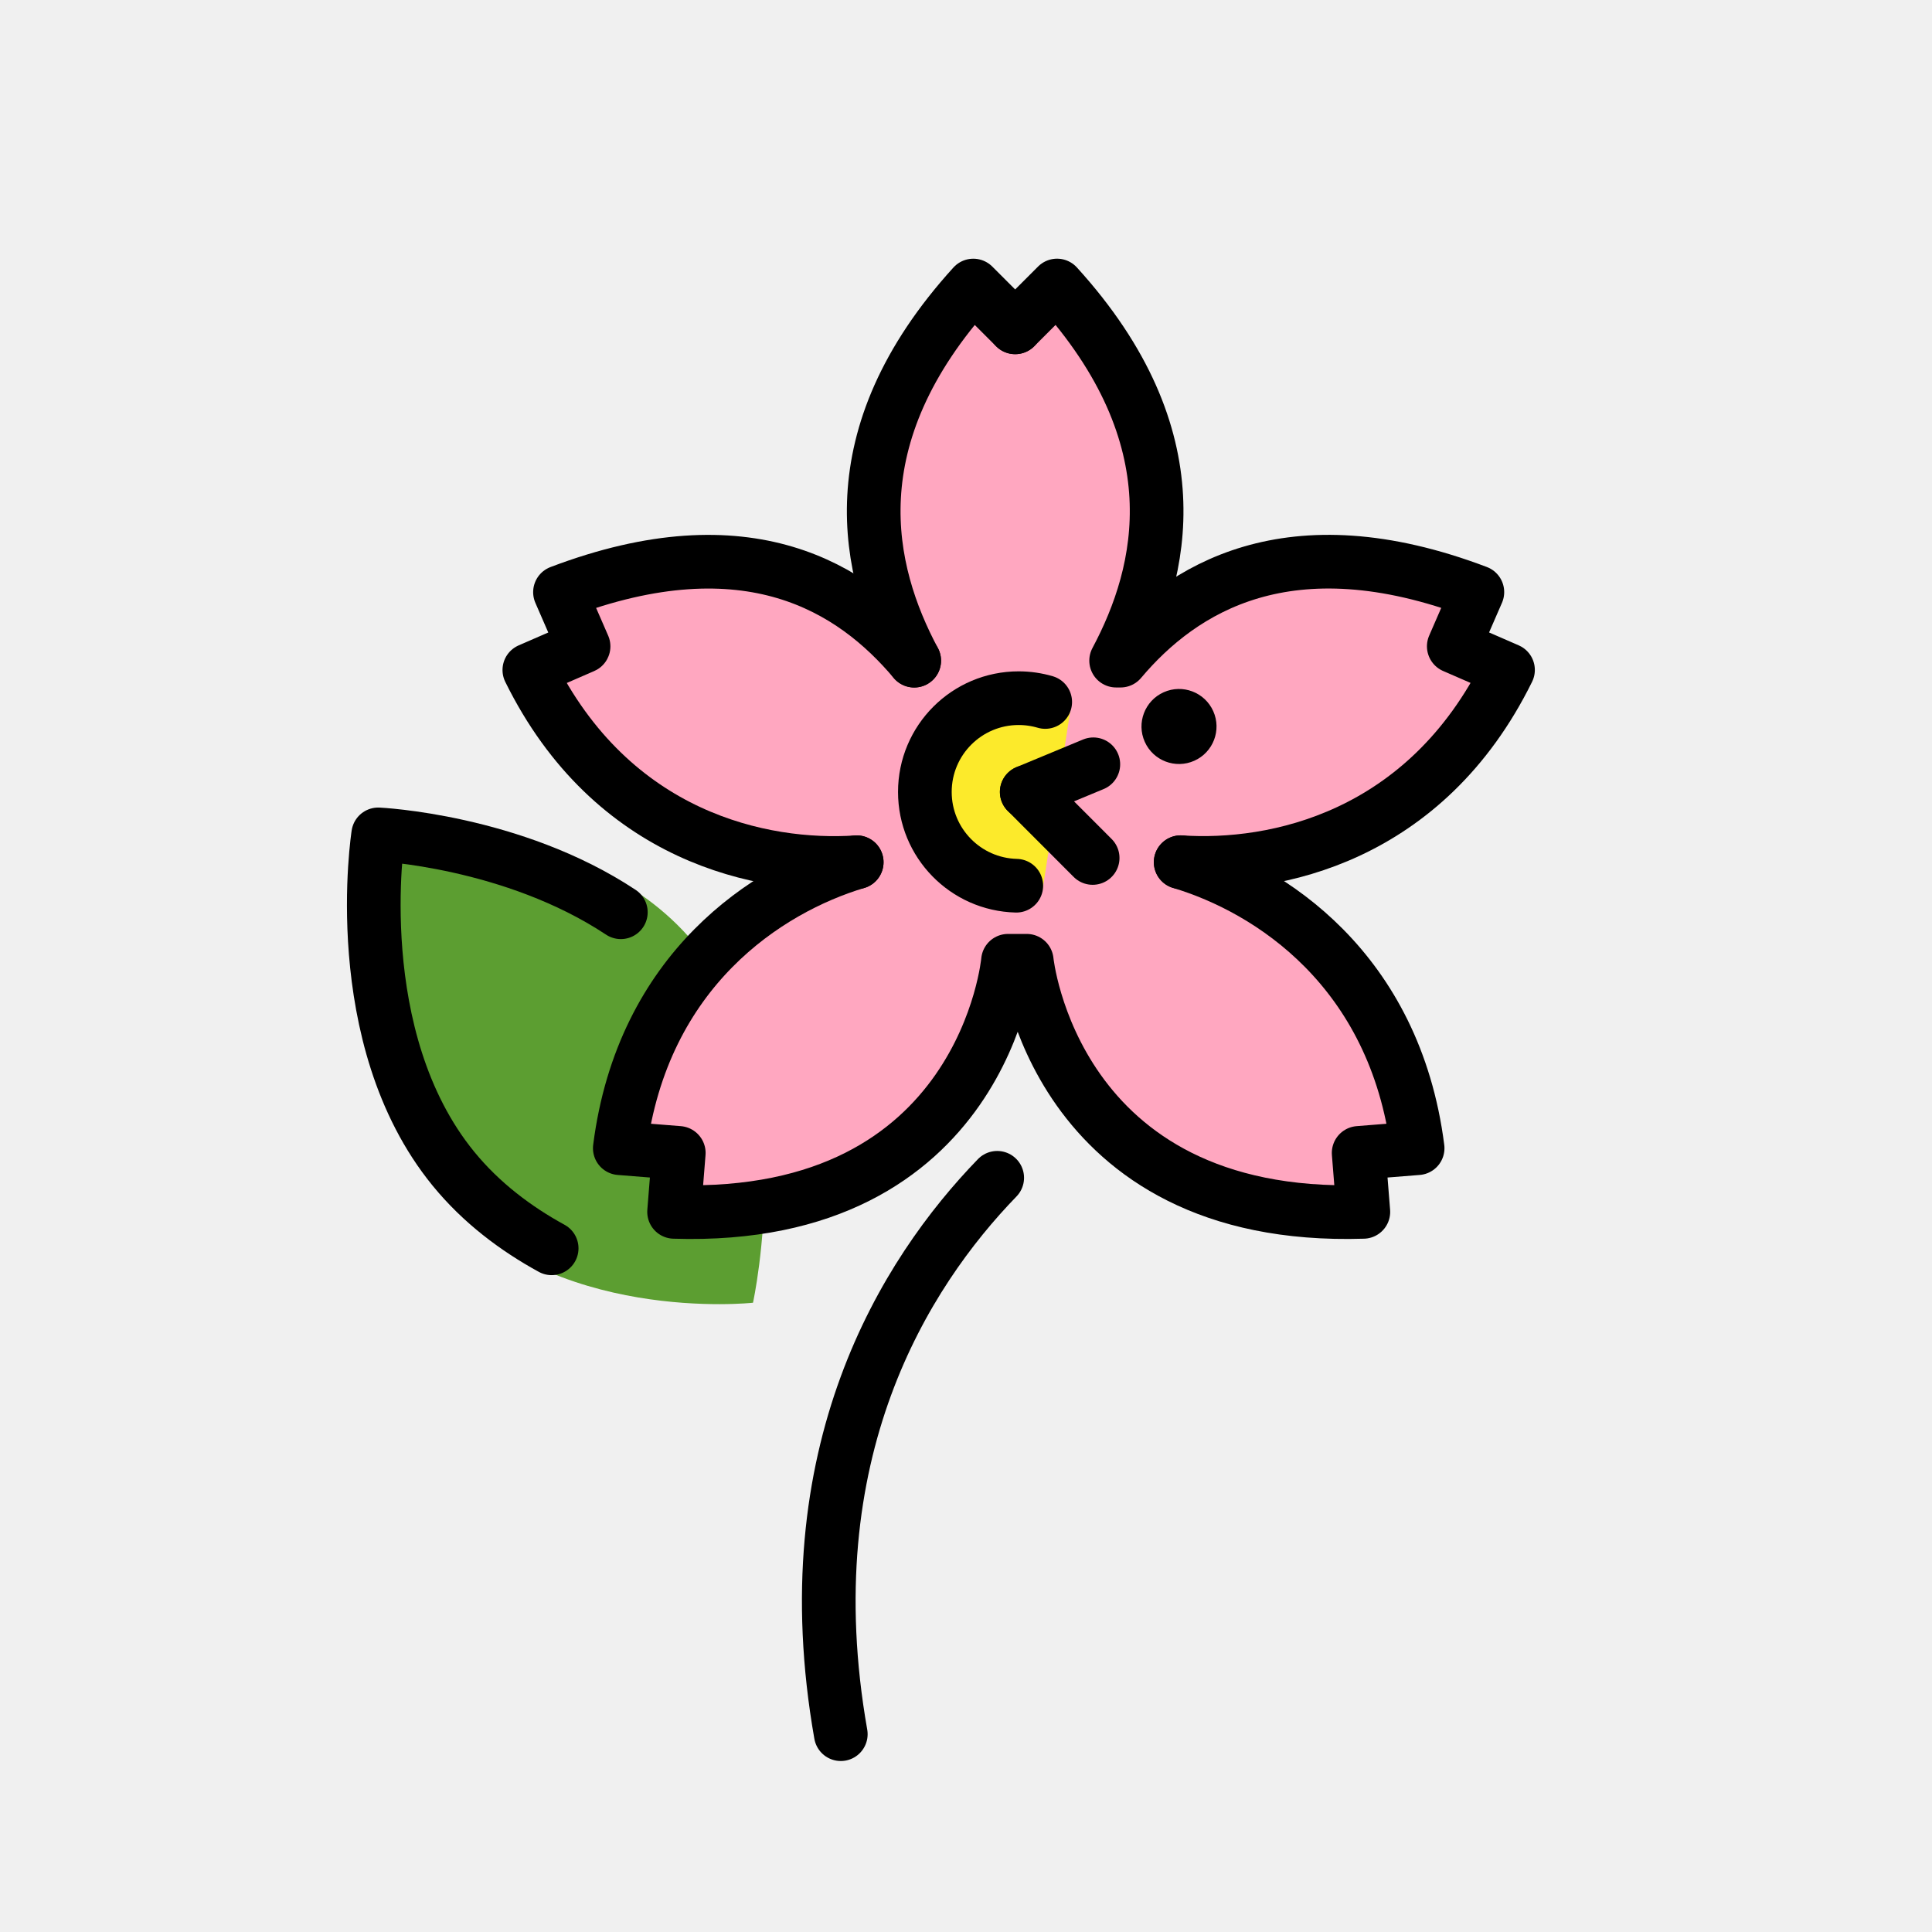
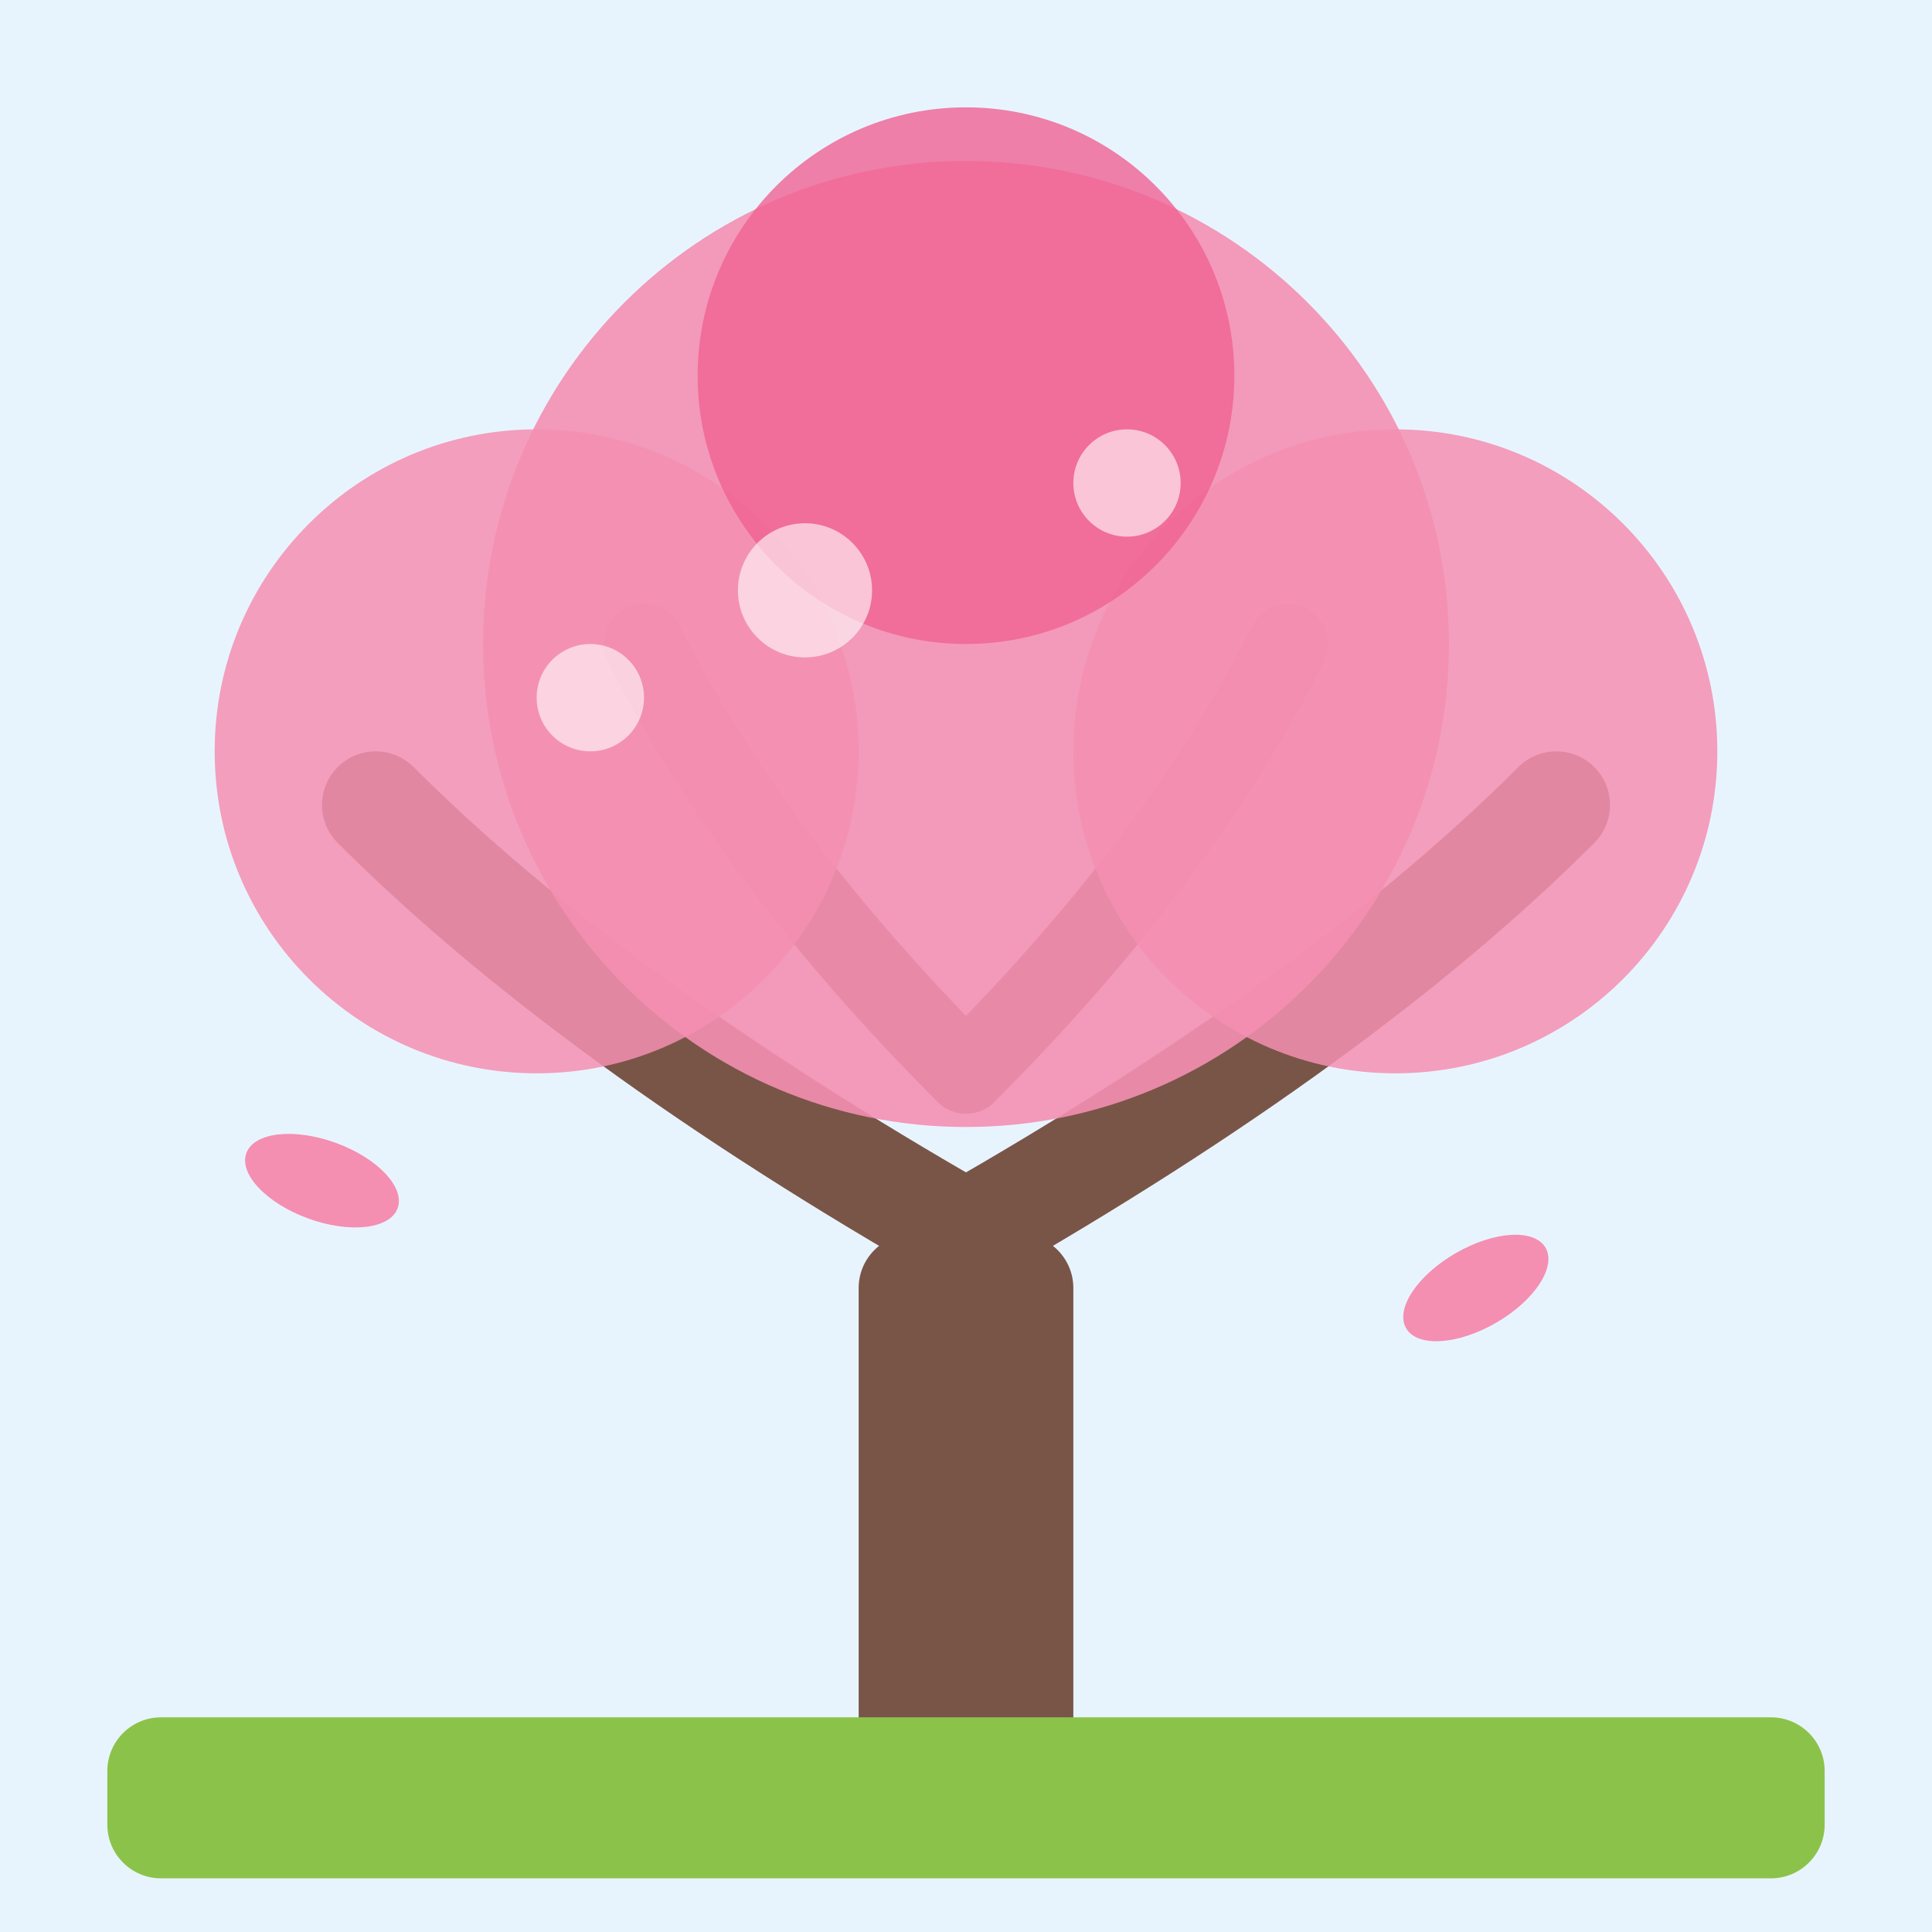
- <svg xmlns="http://www.w3.org/2000/svg" id="emoji" viewBox="0 0 72 72">
-   <g id="color">
-     <path fill="#5C9E31" stroke="none" d="M25.837,35.11c4.106,4.886,2.225,13.439,2.225,13.439s-7.537,0.828-11.644-4.058 s-2.603-13.637-2.603-13.637S21.732,30.228,25.837,35.11z" />
-     <path fill="#FFA7C0" stroke="none" d="M43.711,31.859c3.34,1,7.98,4,8.83,10.66l-2.19,0.18h-0.01l0.18,2.19 c-11.57,0.37-12.55-9.35-12.55-9.35h-0.69c0,0-0.88,9.72-12.45,9.35l0.18-2.19h-0.01l-2.19-0.18 c0.85-6.66,5.49-9.66,8.83-10.66c-3.51,0.24-9.12-0.91-12.2-7.16l2.02-0.88l-0.88-2.02c7.02-2.67,10.93-0.15,13.2,2.55 c-1.77-3.31-2.95-8.31,2.2-13.98l1.56,1.56h0.01l1.55-1.56c5.16,5.67,3.98,10.67,2.21,13.98h0.16 c2.27-2.7,6.28-5.22,13.3-2.55l-0.88,2.02l2.02,0.88C52.831,30.95,47.211,32.099,43.711,31.859z" />
-     <path fill="#FCEA2B" stroke="none" d="M37.962,26.019c0,0,0.976-0.002,1.957,0.253l-1.072,6.932 c-1.889-0.047-4.38-1.789-4.38-3.69C34.467,27.584,36.032,26.019,37.962,26.019" />
-   </g>
-   <g id="hair" />
-   <g id="skin" />
-   <g id="skin-shadow" />
-   <g id="line">
-     <path fill="none" stroke="#000000" stroke-linecap="round" stroke-linejoin="round" stroke-width="2" d="M20.559,46.521 c-1.335-0.73-2.621-1.694-3.659-2.964c-3.993-4.886-2.805-12.462-2.805-12.462s5.013,0.23,9.042,2.902" />
-     <path fill="none" stroke="#000000" stroke-linecap="round" stroke-linejoin="round" stroke-miterlimit="10" stroke-width="2" d="M34.07,24.621c-1.77-3.313-2.951-8.312,2.202-13.98l1.558,1.558h0.003" />
-     <path fill="none" stroke="#000000" stroke-linecap="round" stroke-linejoin="round" stroke-miterlimit="10" stroke-width="2" d="M37.832,12.198h0.003l1.558-1.558c5.153,5.668,3.972,10.667,2.202,13.98h0.165 c2.273-2.699,6.276-5.219,13.297-2.554l-0.879,2.02l0.001,0.002l2.02,0.879 c-3.08,6.249-8.694,7.399-12.2,7.164" />
-     <path fill="none" stroke="#000000" stroke-linecap="round" stroke-linejoin="round" stroke-miterlimit="10" stroke-width="2" d="M34.07,24.621c-2.273-2.699-6.18-5.219-13.201-2.553l0.879,2.02l-0.001,0.002l-2.02,0.879 c3.08,6.249,8.694,7.399,12.2,7.164" />
-     <path fill="none" stroke="#000000" stroke-linecap="round" stroke-linejoin="round" stroke-miterlimit="10" stroke-width="2" d="M31.927,32.132c-3.335,1.001-7.979,4-8.829,10.658l2.196,0.175l0.002,0.002l-0.175,2.196 c11.572,0.369,12.444-9.358,12.444-9.358h0.699c0,0,0.972,9.726,12.544,9.358l-0.175-2.196l0.002-0.002 l2.196-0.175c-0.85-6.658-5.494-9.657-8.829-10.658" />
-     <path fill="none" stroke="#000000" stroke-linecap="round" stroke-linejoin="round" stroke-miterlimit="10" stroke-width="2" d="M37.874,33.008c-1.889-0.047-3.407-1.593-3.407-3.494c0-1.93,1.565-3.495,3.495-3.495 c0.344,0,0.676,0.05,0.99,0.142" />
-     <line x1="38.263" x2="40.745" y1="29.513" y2="28.483" fill="none" stroke="#000000" stroke-linecap="round" stroke-linejoin="round" stroke-miterlimit="10" stroke-width="2" />
-     <ellipse cx="43.937" cy="27.073" rx="1.398" ry="1.398" transform="matrix(0.9127 -0.4087 0.4087 0.9127 -7.2278 20.3218)" fill="#000000" stroke="none" />
-     <line x1="38.263" x2="40.72" y1="29.514" y2="31.974" fill="none" stroke="#000000" stroke-linecap="round" stroke-linejoin="round" stroke-miterlimit="10" stroke-width="2" />
-     <path fill="none" stroke="#000000" stroke-linecap="round" stroke-linejoin="round" stroke-width="2" d="M37.163,43.893 c-3.438,3.548-7.676,10.246-5.829,20.735" />
-   </g>
+ <svg xmlns="http://www.w3.org/2000/svg" viewBox="0 0 72 72">
+   <rect width="72" height="72" fill="#E8F4FD" />
+   <rect x="32" y="46" width="8" height="20" rx="2" fill="#795548" />
+   <path d="M36 46 Q22 38 14 30" stroke="#795548" stroke-width="4" fill="none" stroke-linecap="round" />
+   <path d="M36 46 Q50 38 58 30" stroke="#795548" stroke-width="4" fill="none" stroke-linecap="round" />
+   <path d="M36 40 Q28 32 24 24" stroke="#795548" stroke-width="3" fill="none" stroke-linecap="round" />
+   <path d="M36 40 Q44 32 48 24" stroke="#795548" stroke-width="3" fill="none" stroke-linecap="round" />
+   <circle cx="36" cy="24" r="18" fill="#F48FB1" opacity="0.9" />
+   <circle cx="20" cy="28" r="12" fill="#F48FB1" opacity="0.85" />
+   <circle cx="52" cy="28" r="12" fill="#F48FB1" opacity="0.85" />
+   <circle cx="36" cy="14" r="10" fill="#F06292" opacity="0.8" />
+   <circle cx="30" cy="22" r="2.5" fill="#fff" opacity="0.6" />
+   <circle cx="42" cy="18" r="2" fill="#fff" opacity="0.6" />
+   <circle cx="22" cy="26" r="2" fill="#fff" opacity="0.6" />
+   <ellipse cx="55" cy="48" rx="3" ry="1.5" fill="#F48FB1" transform="rotate(-30 55 48)" />
+   <ellipse cx="12" cy="44" rx="3" ry="1.5" fill="#F48FB1" transform="rotate(20 12 44)" />
+   <rect x="4" y="64" width="64" height="6" rx="2" fill="#8BC34A" />
</svg>
